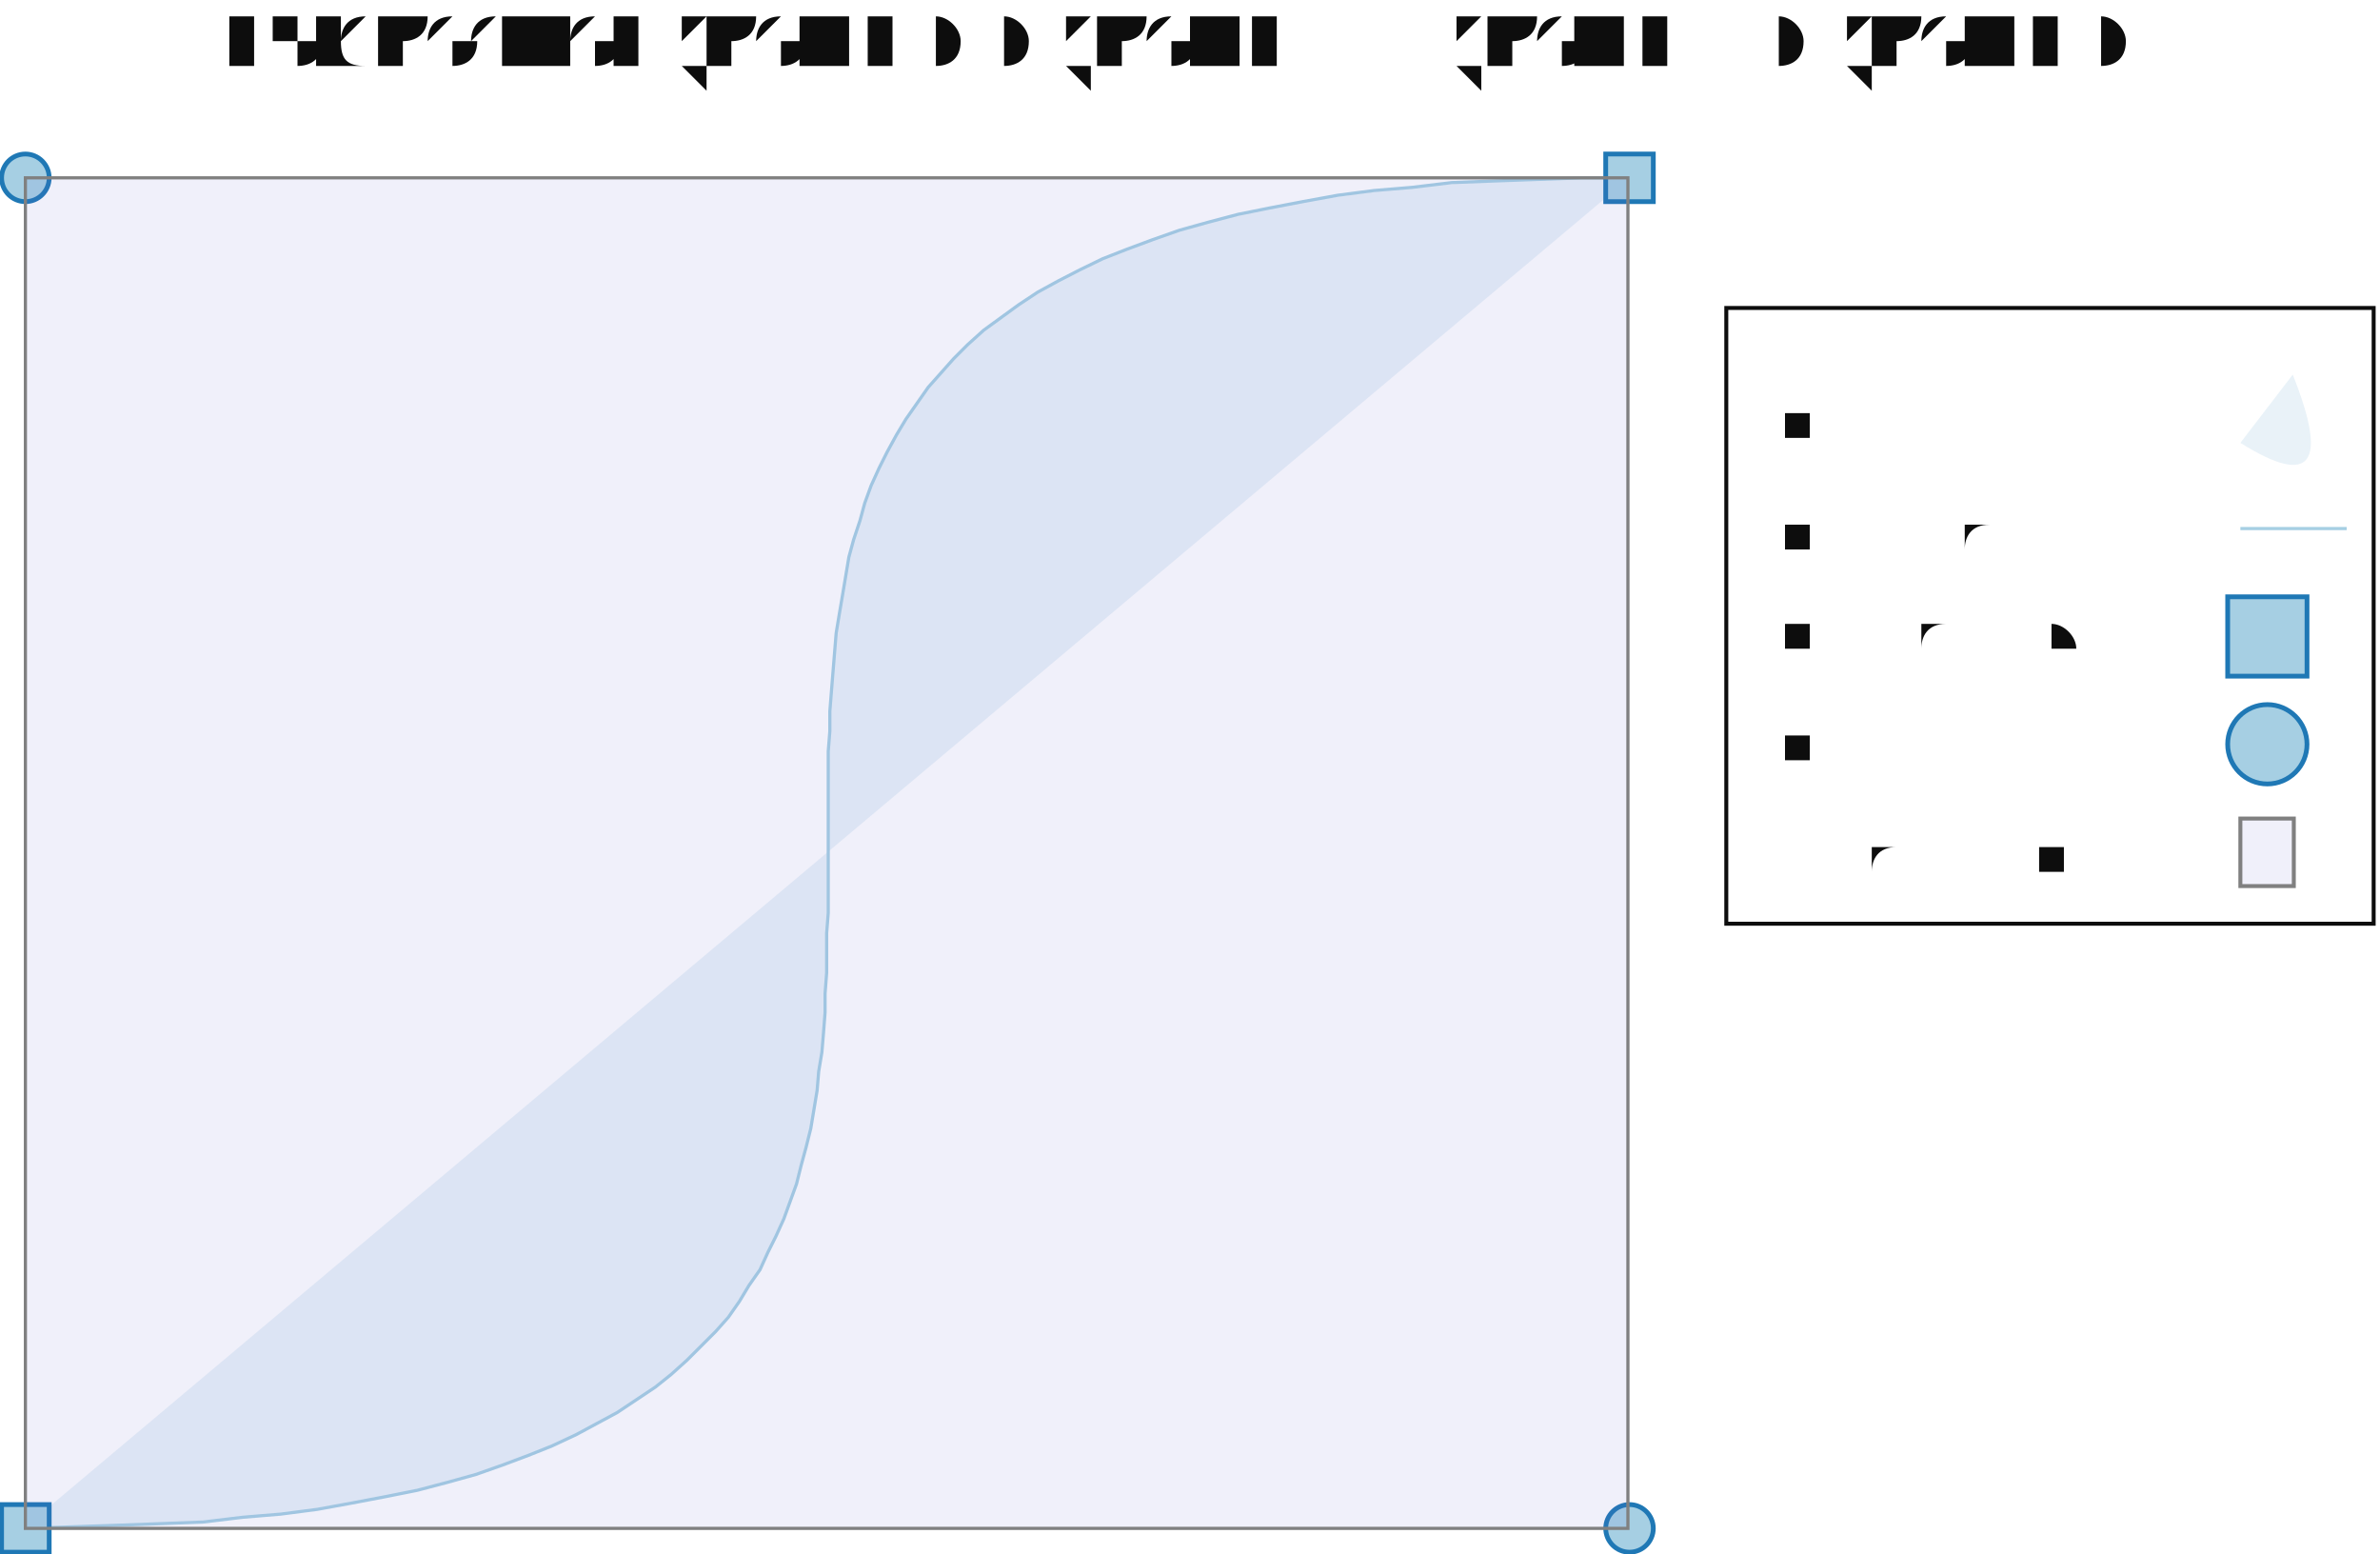
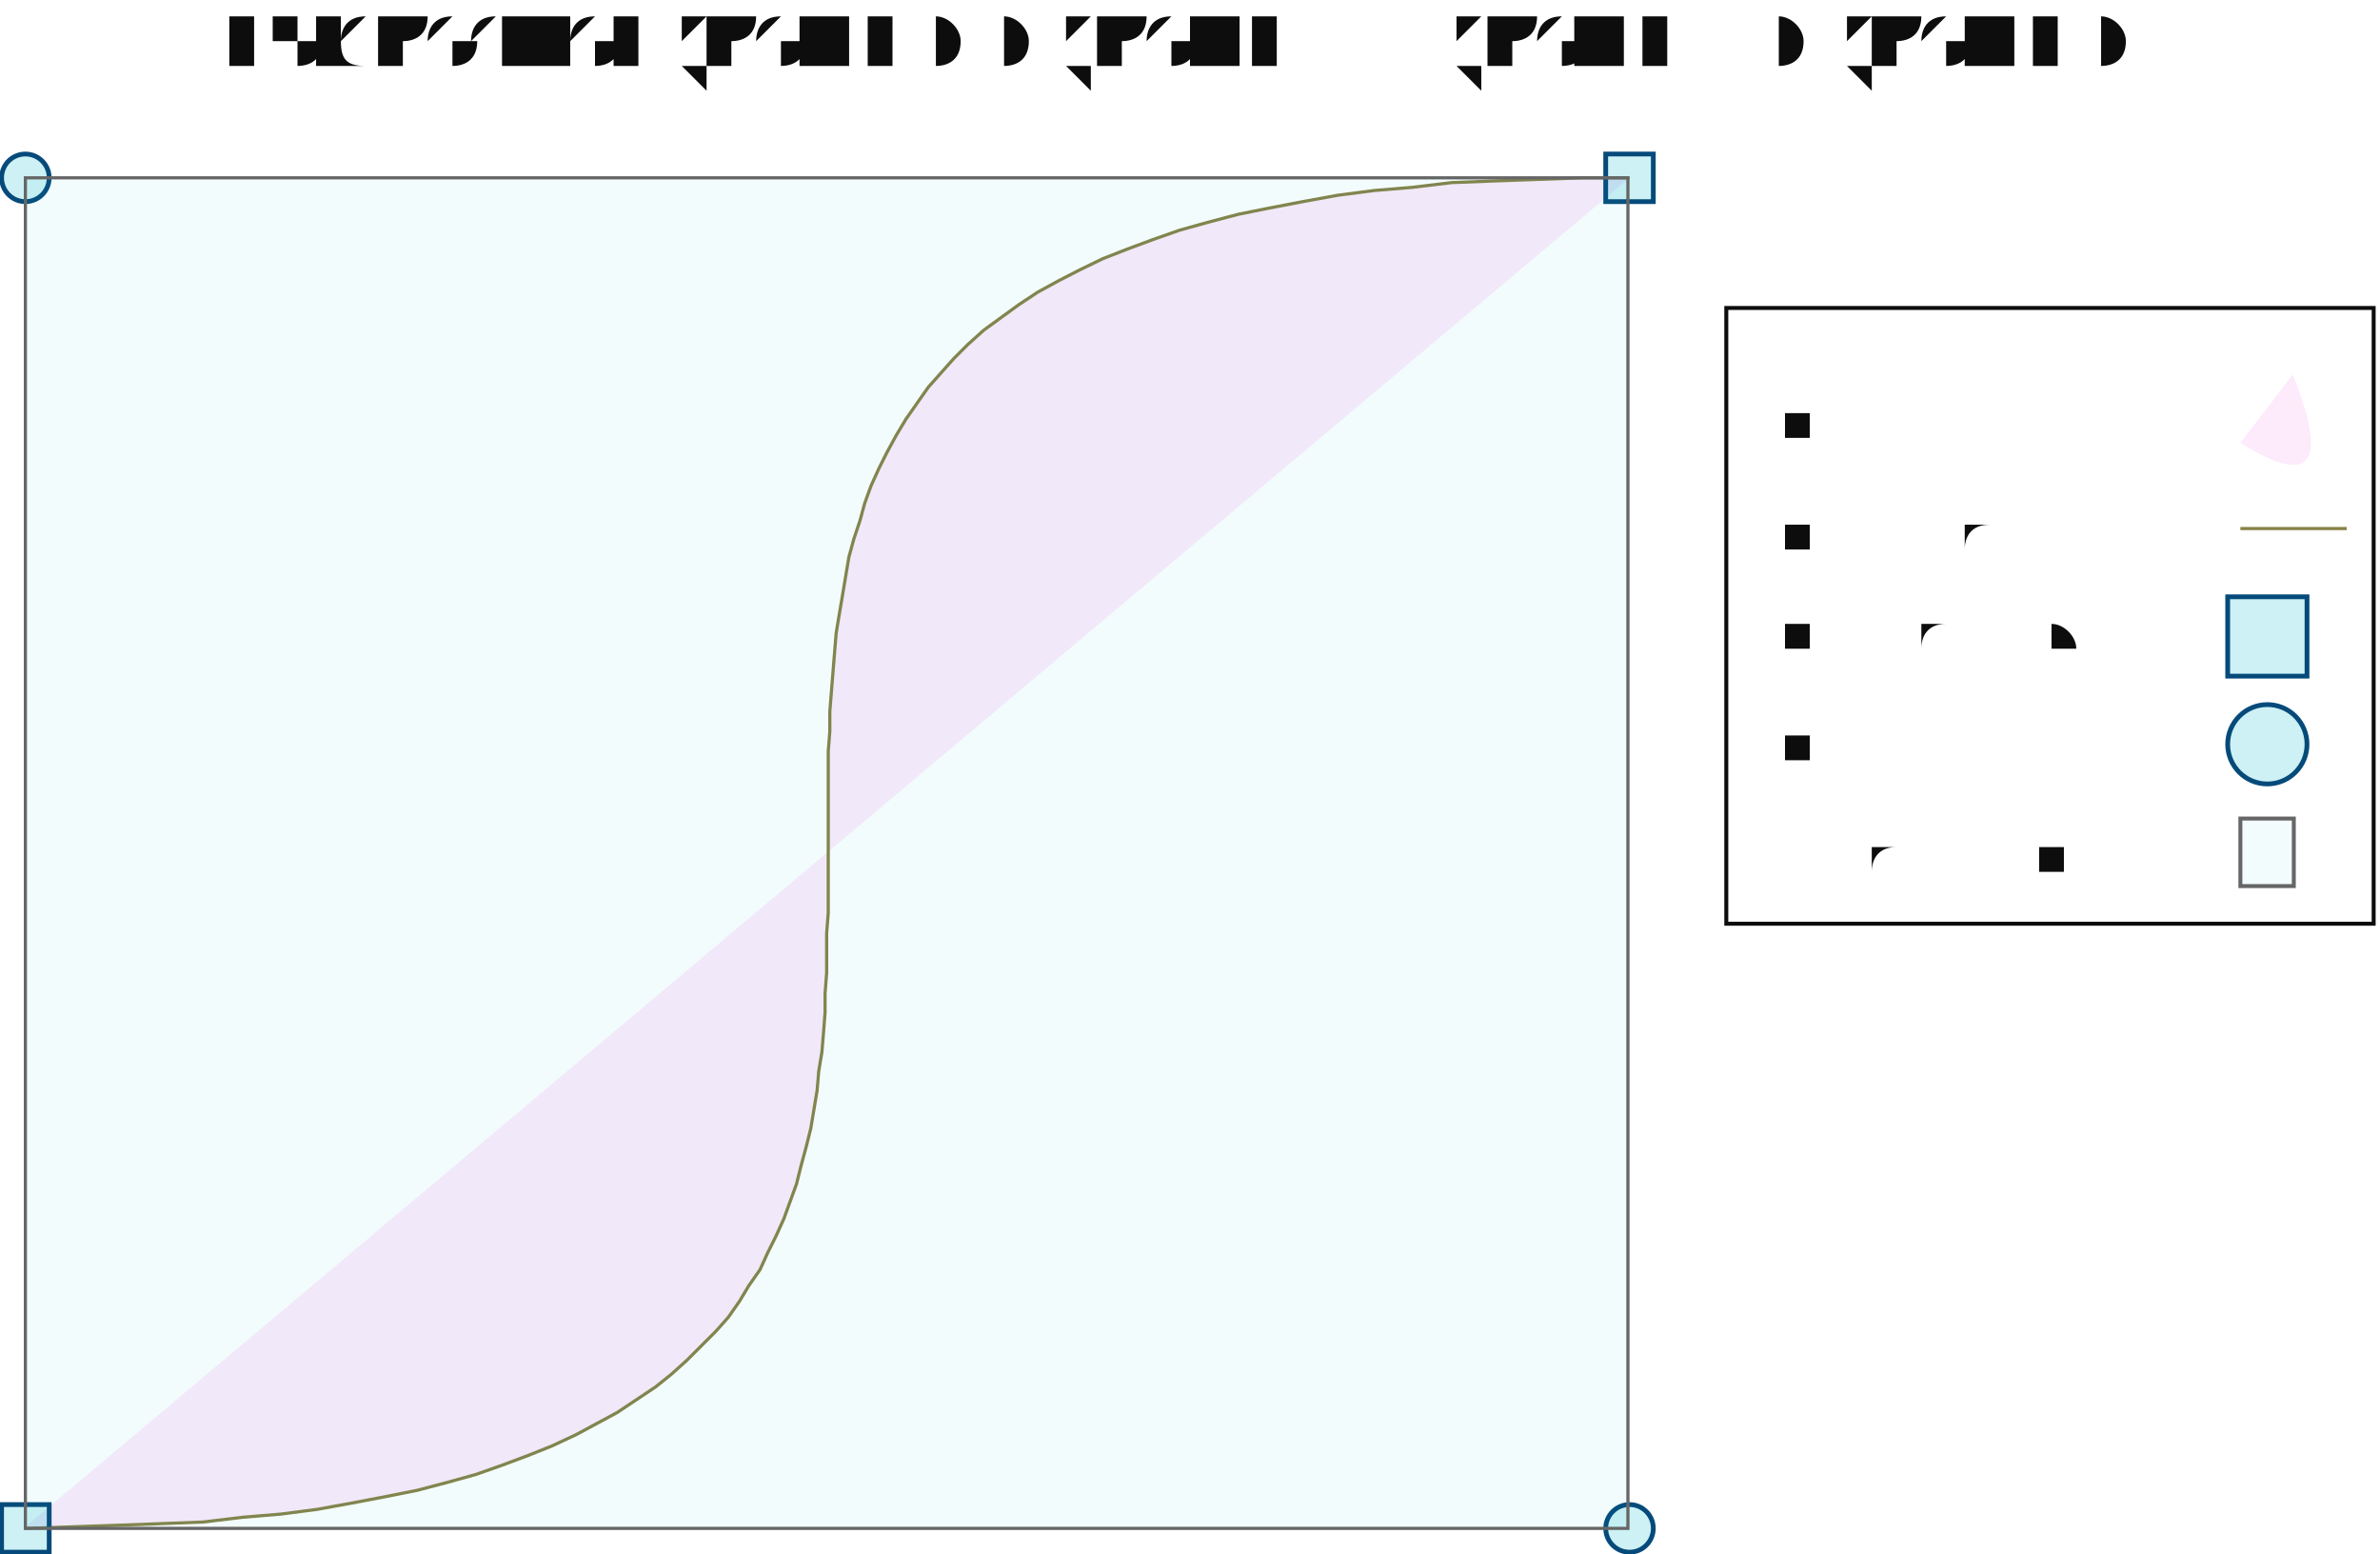
<svg xmlns="http://www.w3.org/2000/svg" width="459.602" viewBox="-0.75 -0.479 1.5 0.979" height="300.0">
  <style>svg {
  color-scheme: light dark;
}
{
  .canvas g, .title g, .axisbar g, .ticktext g, .tickglyph g, .ticklines g, .legendContent g text {
    fill: #0d0d0d;
  }
  .ticklines g, .tickglyph g, .legendBorder g {
    stroke: #0d0d0d;
  }
+   .legendBorder g {
+     fill: #f0f0f0;
+   }
}
@media (prefers-color-scheme:dark) {
  .canvas g, .title g, .axisbar g, .ticktext g, .tickglyph g, .ticklines g, .legendContent g text {
    fill: #f0f0f0;
  }
  .ticklines g, .tickglyph g, .legendBorder g {
    stroke: #f0f0f0;
  }
+   .legendBorder g {
+     fill: #0d0d0d;
+   }
}</style>
  <g class="chart">
    <g class="cubic">
-       <g fill="rgb(12%, 47%, 71%)" stroke="rgb(0%, 0%, 0%)" stroke-width="1.0e-2" fill-opacity="0.1" stroke-opacity="0.0">
+       <g fill="rgb(96%, 60%, 92%)" stroke="rgb(0%, 0%, 0%)" stroke-width="1.0e-2" fill-opacity="0.2" stroke-opacity="0.0">
        <path d="M -0.734,0.483 C 0.277,0.483 -0.734,-0.367 0.277,-0.367" />
      </g>
-       <g fill="none" stroke="rgb(65%, 81%, 89%)" stroke-width="2.0e-3" stroke-opacity="1.0">
+       <g fill="none" stroke="rgb(53%, 51%, 28%)" stroke-width="2.0e-3" stroke-opacity="1.0">
        <polyline points="-0.734,0.484 -0.704,0.483 -0.675,0.482 -0.648,0.481 -0.622,0.48 -0.597,0.477 -0.573,0.475 -0.55,0.472 -0.528,0.468 -0.507,0.464 -0.487,0.46 -0.468,0.455 -0.45,0.45 -0.433,0.444 -0.417,0.438 -0.402,0.432 -0.387,0.425 -0.374,0.418 -0.361,0.411 -0.349,0.403 -0.337,0.395 -0.327,0.387 -0.317,0.378 -0.308,0.369 -0.299,0.36 -0.291,0.351 -0.284,0.341 -0.278,0.331 -0.271,0.321 -0.266,0.31 -0.261,0.3 -0.256,0.289 -0.252,0.278 -0.248,0.267 -0.245,0.255 -0.242,0.244 -0.239,0.232 -0.237,0.22 -0.235,0.208 -0.234,0.196 -0.232,0.184 -0.231,0.172 -0.23,0.159 -0.23,0.147 -0.229,0.134 -0.229,0.122 -0.229,0.109 -0.228,9.625136233225362e-2 -0.228,8.351877649236472e-2 -0.228,7.076576677464141e-2 -0.228,5.800254511800096e-2 -0.228,4.523932346136056e-2 -0.228,3.248631374363725e-2 -0.228,1.975372790374824e-2 -0.228,7.051777880610843e-3 -0.228,-5.609324386857961e-3 -0.227,-1.82193669597408e-2 -0.227,-3.0768137899120584e-2 -0.226,-4.324542526608055e-2 -0.225,-5.5641017121702885e-2 -0.224,-6.794470152707077e-2 -0.223,-8.014626654326684e-2 -0.221,-9.223550023137439e-2 -0.219,-0.104 -0.217,-0.116 -0.215,-0.128 -0.212,-0.139 -0.208,-0.151 -0.205,-0.162 -0.201,-0.173 -0.196,-0.184 -0.191,-0.194 -0.185,-0.205 -0.179,-0.215 -0.172,-0.225 -0.165,-0.235 -0.157,-0.244 -0.149,-0.253 -0.14,-0.262 -0.13,-0.271 -0.119,-0.279 -0.108,-0.287 -9.590954914869476e-2,-0.295 -8.310261657207729e-2,-0.302 -6.949550329171417e-2,-0.309 -5.506396140749159e-2,-0.316 -3.9783743019296436e-2,-0.322 -2.363060022701491e-2,-0.328 -6.5802851305335475e-3,-0.334 1.1391450170261108e-2,-0.339 3.030885357548241e-2,-0.344 5.019617298524415e-2,-0.348 7.107765629965945e-2,-0.352 9.297755141884234e-2,-0.356 0.116,-0.359 0.14,-0.361 0.165,-0.364 0.191,-0.365 0.219,-0.366 0.247,-0.367 0.277,-0.367" />
      </g>
-       <g fill="rgb(65%, 81%, 89%)" stroke="rgb(12%, 47%, 71%)" stroke-width="3.0e-3" fill-opacity="1.0" stroke-opacity="1.0">
+       <g fill="rgb(2%, 73%, 80%)" stroke="rgb(2%, 29%, 48%)" stroke-width="3.0e-3" fill-opacity="0.2" stroke-opacity="1.0">
        <rect x="-0.749" width="3.0000000000000027e-2" y="0.469" height="3.0000000000000027e-2" />
        <rect x="0.262" width="3.0000000000000027e-2" y="-0.382" height="3.0000000000000027e-2" />
      </g>
-       <g fill="rgb(65%, 81%, 89%)" stroke="rgb(12%, 47%, 71%)" stroke-width="3.0e-3" fill-opacity="1.0" stroke-opacity="1.0">
+       <g fill="rgb(2%, 73%, 80%)" stroke="rgb(2%, 29%, 48%)" stroke-width="3.0e-3" fill-opacity="0.2" stroke-opacity="1.0">
        <circle cy="0.484" cx="0.277" r="1.5e-2" />
        <circle cy="-0.367" cx="-0.734" r="1.5e-2" />
      </g>
-       <g fill="rgb(40%, 40%, 80%)" stroke="rgb(50%, 50%, 50%)" stroke-width="2.0e-3" fill-opacity="0.1" stroke-opacity="1.0">
+       <g fill="rgb(2%, 73%, 80%)" stroke="rgb(40%, 40%, 40%)" stroke-width="2.0e-3" fill-opacity="5.0e-2" stroke-opacity="1.0">
        <rect x="-0.734" width="1.01" y="-0.367" height="0.851" />
      </g>
    </g>
  </g>
  <g class="hud">
    <g class="legend">
      <g class="legendBorder">
        <g fill="rgb(5%, 5%, 5%)" stroke="rgb(5%, 5%, 5%)" stroke-width="2.5e-3" fill-opacity="0.0" stroke-opacity="1.0">
          <rect x="0.338" width="0.408" y="-0.285" height="0.388" />
        </g>
      </g>
      <g class="legendContent">
        <g fill="rgb(5%, 5%, 5%)" stroke="none" stroke-width="0.0" font-size="3.3677639046538026e-2" fill-opacity="1.0" text-anchor="start">
          <text x="0.355" y="6.863998149005096e-2">Bounding Box</text>
        </g>
-         <g fill="rgb(40%, 40%, 80%)" stroke="rgb(50%, 50%, 50%)" stroke-width="2.5e-3" fill-opacity="0.1" stroke-opacity="1.0">
+         <g fill="rgb(2%, 73%, 80%)" stroke="rgb(40%, 40%, 40%)" stroke-width="2.5e-3" fill-opacity="5.0e-2" stroke-opacity="1.0">
          <rect x="0.662" width="3.367763904653831e-2" y="3.672767237390101e-2" height="4.254974548819995e-2" />
        </g>
        <g fill="rgb(5%, 5%, 5%)" stroke="none" stroke-width="0.0" font-size="3.3677639046538026e-2" fill-opacity="1.0" text-anchor="start">
          <text x="0.355" y="5.603887089311033e-4">Path Control Point</text>
        </g>
-         <g fill="rgb(65%, 81%, 89%)" stroke="rgb(12%, 47%, 71%)" stroke-width="3.0e-3" fill-opacity="1.0" stroke-opacity="1.0">
+         <g fill="rgb(2%, 73%, 80%)" stroke="rgb(2%, 29%, 48%)" stroke-width="3.0e-3" fill-opacity="0.2" stroke-opacity="1.0">
          <circle cy="-1.0077047663118899e-2" cx="0.679" r="2.5e-2" />
        </g>
        <g fill="rgb(5%, 5%, 5%)" stroke="none" stroke-width="0.0" font-size="3.3677639046538026e-2" fill-opacity="1.0" text-anchor="start">
          <text x="0.355" y="-6.751920407218881e-2">Path Endpoints</text>
        </g>
-         <g fill="rgb(65%, 81%, 89%)" stroke="rgb(12%, 47%, 71%)" stroke-width="3.0e-3" fill-opacity="1.0" stroke-opacity="1.0">
+         <g fill="rgb(2%, 73%, 80%)" stroke="rgb(2%, 29%, 48%)" stroke-width="3.0e-3" fill-opacity="0.2" stroke-opacity="1.0">
          <rect x="0.654" width="5.0000000000000044e-2" y="-0.103" height="4.9999999999999996e-2" />
        </g>
        <g fill="rgb(5%, 5%, 5%)" stroke="none" stroke-width="0.0" font-size="3.3677639046538026e-2" fill-opacity="1.0" text-anchor="start">
          <text x="0.355" y="-0.136">Path Chord</text>
        </g>
-         <g fill="none" stroke="rgb(65%, 81%, 89%)" stroke-width="2.0e-3" stroke-opacity="1.0">
+         <g fill="none" stroke="rgb(53%, 51%, 28%)" stroke-width="2.0e-3" stroke-opacity="1.0">
          <polyline points="0.662,-0.146 0.729,-0.146" />
        </g>
        <g fill="rgb(5%, 5%, 5%)" stroke="none" stroke-width="0.0" font-size="3.3677639046538026e-2" fill-opacity="1.0" text-anchor="start">
          <text x="0.355" y="-0.204">Path Fill</text>
        </g>
-         <g fill="rgb(12%, 47%, 71%)" stroke="rgb(0%, 0%, 0%)" stroke-width="5.0e-2" fill-opacity="0.1" stroke-opacity="0.0">
+         <g fill="rgb(96%, 60%, 92%)" stroke="rgb(0%, 0%, 0%)" stroke-width="5.0e-2" fill-opacity="0.2" stroke-opacity="0.0">
          <path d="M 0.662,-0.2 Q 0.729,-0.158 0.695,-0.243" />
        </g>
      </g>
    </g>
    <g class="title">
      <g fill="rgb(5%, 5%, 5%)" stroke="none" stroke-width="0.0" font-size="5.3884222474460834e-2" fill-opacity="1.0" text-anchor="middle">
        <text x="2.6931895573211184e-3" y="-0.436">CubicPosition (Point 0 0) (Point 1 1) (Point 1 0) (Point 0 1)</text>
      </g>
    </g>
  </g>
</svg>
